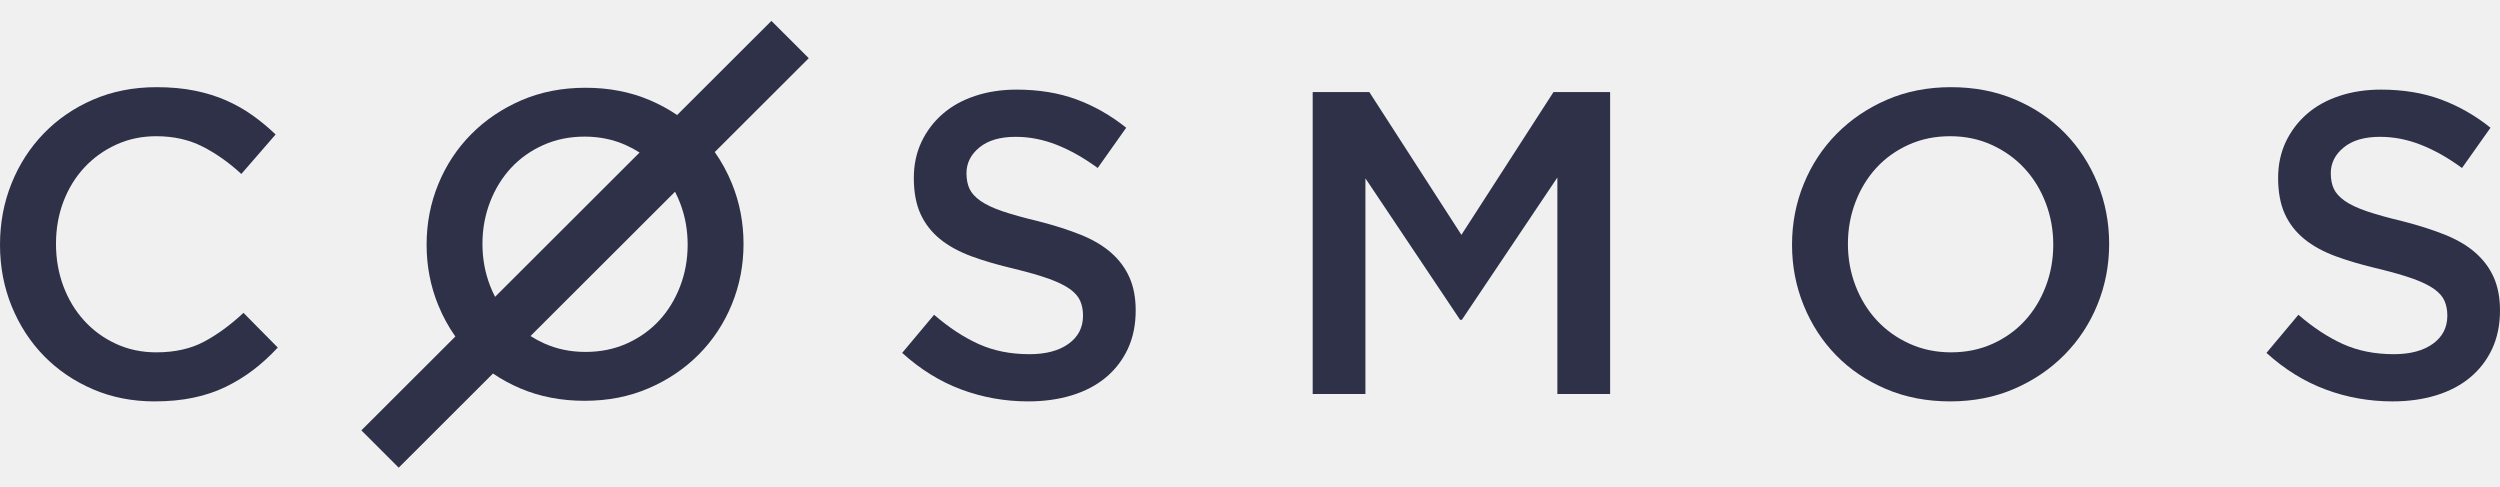
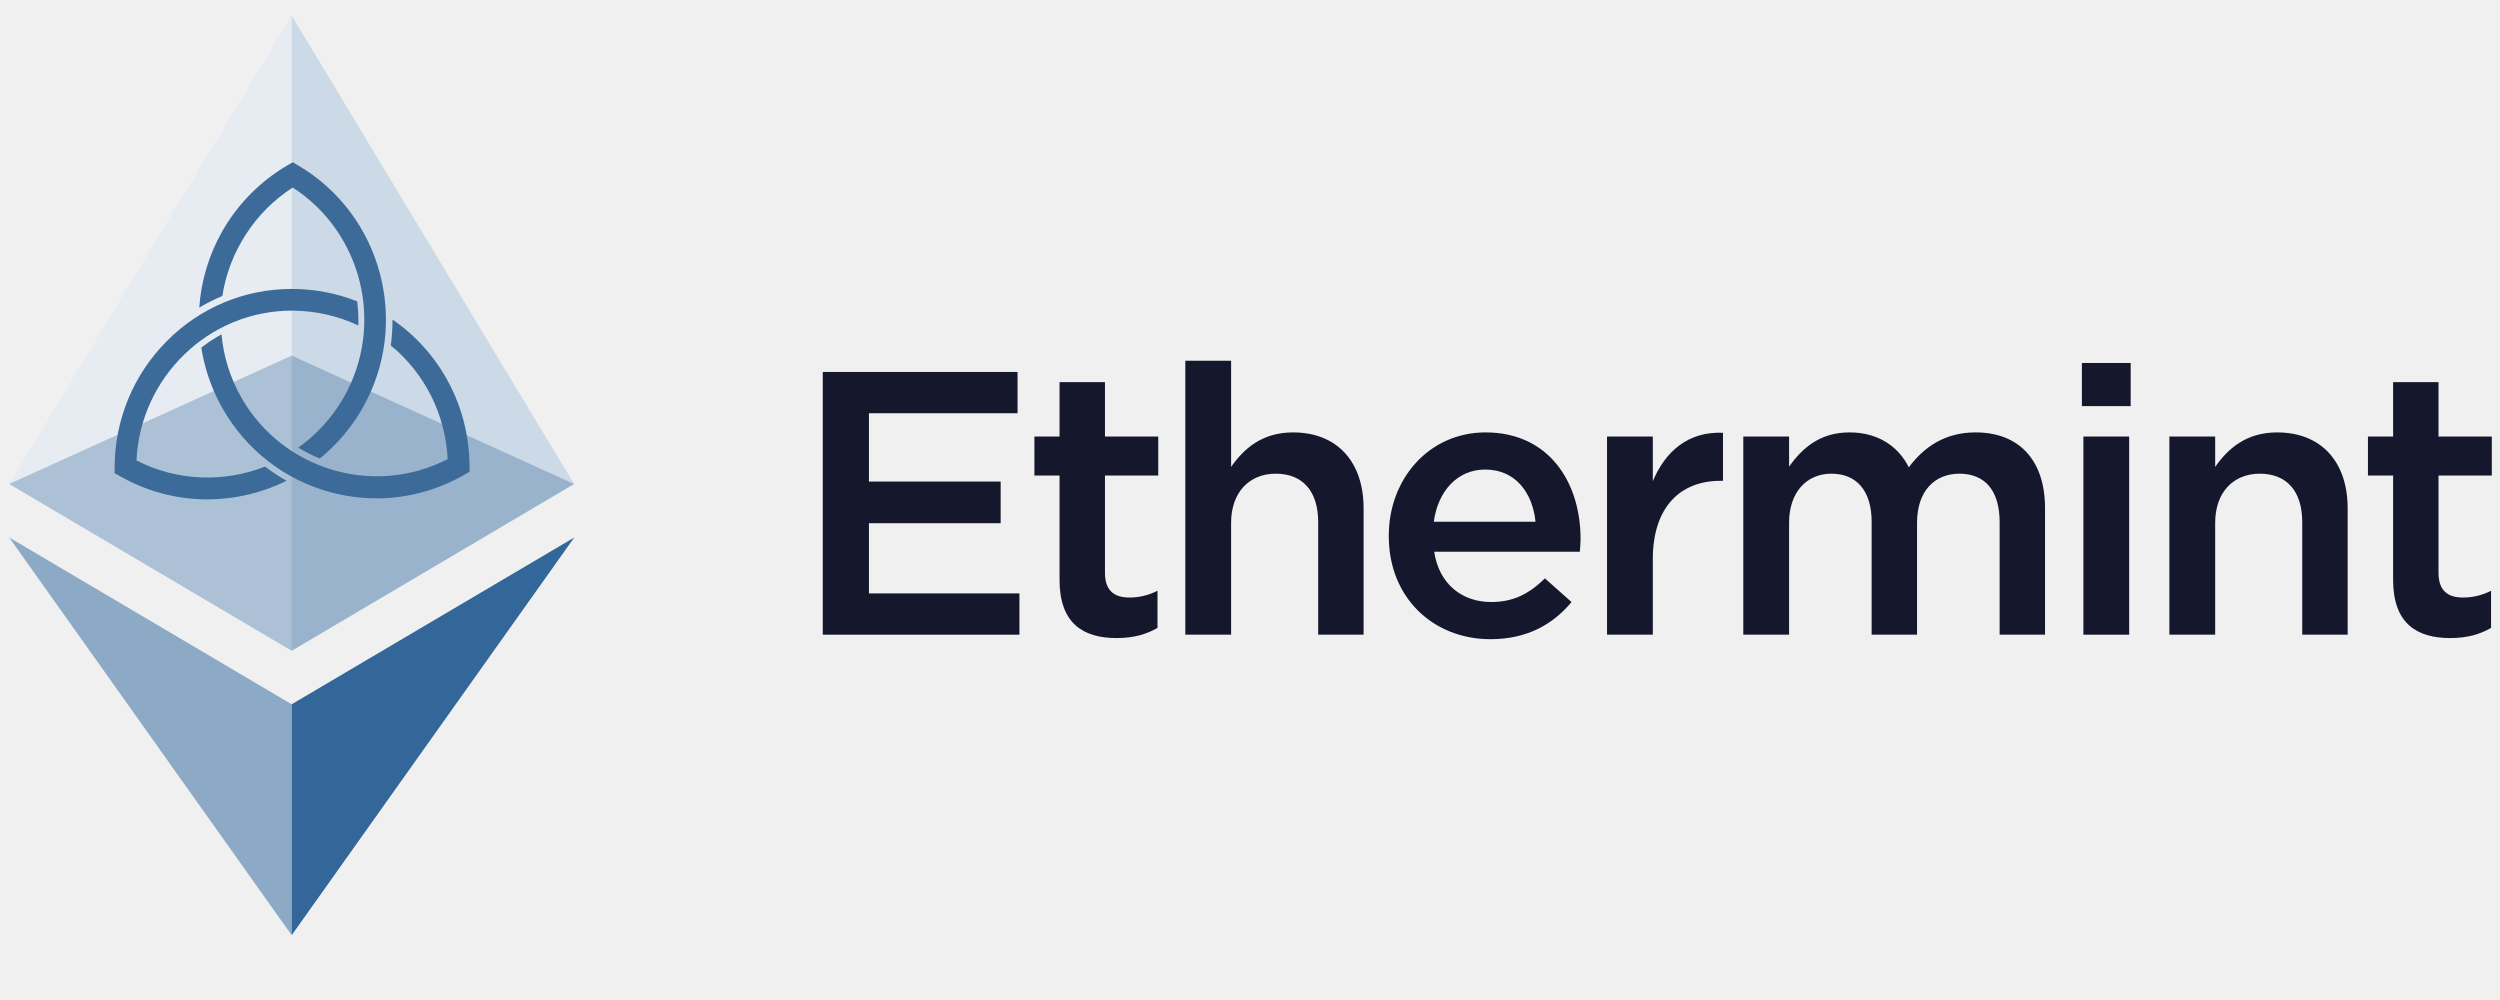
- <svg xmlns="http://www.w3.org/2000/svg" width="144" height="28" viewBox="0 0 144 28" fill="none">
-   <path fill-rule="evenodd" clip-rule="evenodd" d="M16 20.02L14.025 18.02C13.275 18.72 12.517 19.274 11.75 19.683C10.983 20.091 10.067 20.295 9 20.295C8.167 20.295 7.396 20.133 6.688 19.808C5.979 19.483 5.367 19.037 4.85 18.47C4.333 17.904 3.934 17.241 3.65 16.483C3.367 15.725 3.225 14.912 3.225 14.046C3.225 13.179 3.367 12.37 3.65 11.62C3.934 10.871 4.333 10.217 4.85 9.658C5.367 9.1 5.979 8.658 6.688 8.333C7.396 8.008 8.167 7.846 9 7.846C10 7.846 10.892 8.046 11.675 8.446C12.458 8.846 13.2 9.371 13.9 10.021L15.875 7.746C15.458 7.346 15.017 6.979 14.55 6.646C14.084 6.313 13.575 6.025 13.025 5.783C12.475 5.542 11.871 5.354 11.212 5.221C10.554 5.088 9.825 5.021 9.025 5.021C7.692 5.021 6.475 5.259 5.375 5.734C4.275 6.208 3.325 6.858 2.525 7.683C1.725 8.508 1.104 9.471 0.662 10.571C0.221 11.671 0 12.846 0 14.096C0 15.362 0.225 16.545 0.675 17.645C1.125 18.745 1.746 19.699 2.537 20.508C3.329 21.316 4.266 21.953 5.35 22.42C6.433 22.887 7.617 23.12 8.9 23.12C9.717 23.12 10.463 23.049 11.137 22.907C11.812 22.766 12.433 22.558 13 22.283C13.567 22.007 14.096 21.682 14.588 21.308C15.079 20.933 15.55 20.503 16 20.02" fill="#2E3148" />
-   <path fill-rule="evenodd" clip-rule="evenodd" d="M55.669 9.976C55.669 9.394 55.918 8.899 56.415 8.492C56.912 8.084 57.609 7.881 58.504 7.881C59.3 7.881 60.087 8.035 60.866 8.342C61.645 8.65 62.432 9.095 63.228 9.676L64.869 7.357C63.974 6.642 63.017 6.097 61.997 5.724C60.977 5.349 59.83 5.162 58.553 5.162C57.692 5.162 56.896 5.283 56.171 5.524C55.441 5.765 54.82 6.11 54.302 6.559C53.784 7.008 53.378 7.544 53.079 8.168C52.785 8.791 52.636 9.485 52.636 10.25C52.636 11.065 52.764 11.755 53.021 12.32C53.278 12.886 53.655 13.368 54.144 13.767C54.633 14.166 55.242 14.498 55.963 14.765C56.689 15.031 57.514 15.271 58.446 15.488C59.258 15.687 59.917 15.879 60.427 16.061C60.932 16.244 61.33 16.44 61.624 16.647C61.914 16.855 62.113 17.084 62.221 17.333C62.329 17.583 62.382 17.865 62.382 18.181C62.382 18.863 62.105 19.404 61.55 19.802C60.994 20.202 60.244 20.401 59.3 20.401C58.206 20.401 57.227 20.206 56.365 19.815C55.503 19.424 54.65 18.863 53.804 18.131L51.965 20.326C53.009 21.274 54.144 21.977 55.371 22.434C56.598 22.891 57.882 23.12 59.225 23.12C60.136 23.12 60.974 23.003 61.736 22.771C62.494 22.538 63.149 22.197 63.688 21.748C64.231 21.299 64.653 20.75 64.96 20.102C65.263 19.453 65.416 18.714 65.416 17.882C65.416 17.151 65.296 16.515 65.055 15.974C64.815 15.434 64.459 14.96 63.995 14.552C63.53 14.145 62.942 13.8 62.237 13.517C61.533 13.235 60.721 12.977 59.809 12.744C58.976 12.545 58.292 12.353 57.75 12.171C57.211 11.988 56.788 11.788 56.477 11.572C56.171 11.356 55.96 11.123 55.843 10.874C55.727 10.624 55.669 10.325 55.669 9.976" fill="#2E3148" />
-   <path fill-rule="evenodd" clip-rule="evenodd" d="M89.705 10.223V22.695H92.743V5.304H89.481L84.177 13.528L78.873 5.304H75.611V22.695H78.648V10.273L84.102 18.422H84.202L89.705 10.223Z" fill="#2E3148" />
-   <path fill-rule="evenodd" clip-rule="evenodd" d="M118.268 14.096C118.268 14.945 118.122 15.75 117.831 16.508C117.54 17.266 117.137 17.924 116.621 18.483C116.105 19.041 115.486 19.483 114.762 19.808C114.038 20.133 113.244 20.295 112.379 20.295C111.514 20.295 110.715 20.128 109.983 19.795C109.252 19.462 108.623 19.012 108.099 18.445C107.576 17.878 107.168 17.216 106.877 16.458C106.586 15.7 106.44 14.895 106.44 14.046C106.44 13.195 106.586 12.391 106.877 11.633C107.168 10.875 107.571 10.217 108.087 9.658C108.603 9.1 109.223 8.658 109.946 8.333C110.67 8.008 111.464 7.846 112.329 7.846C113.194 7.846 113.993 8.012 114.725 8.346C115.456 8.679 116.085 9.129 116.608 9.696C117.133 10.262 117.54 10.925 117.831 11.683C118.122 12.441 118.268 13.246 118.268 14.096ZM121.487 14.046C121.487 12.812 121.262 11.646 120.813 10.546C120.364 9.446 119.74 8.487 118.942 7.671C118.143 6.854 117.187 6.208 116.072 5.734C114.957 5.259 113.727 5.021 112.379 5.021C111.032 5.021 109.801 5.263 108.686 5.746C107.571 6.229 106.606 6.883 105.791 7.708C104.976 8.533 104.344 9.496 103.895 10.596C103.446 11.696 103.221 12.862 103.221 14.096C103.221 15.329 103.446 16.495 103.895 17.595C104.344 18.695 104.968 19.654 105.766 20.47C106.565 21.287 107.521 21.933 108.636 22.407C109.75 22.882 110.981 23.12 112.329 23.12C113.676 23.12 114.908 22.878 116.022 22.395C117.137 21.912 118.101 21.258 118.917 20.432C119.732 19.608 120.364 18.645 120.813 17.545C121.262 16.445 121.487 15.279 121.487 14.046V14.046Z" fill="#2E3148" />
-   <path fill-rule="evenodd" clip-rule="evenodd" d="M134.253 9.976C134.253 9.394 134.502 8.899 134.999 8.492C135.496 8.084 136.192 7.881 137.088 7.881C137.883 7.881 138.671 8.035 139.45 8.342C140.229 8.65 141.016 9.095 141.812 9.676L143.453 7.357C142.558 6.642 141.6 6.097 140.581 5.724C139.562 5.349 138.414 5.162 137.137 5.162C136.276 5.162 135.48 5.283 134.755 5.524C134.025 5.765 133.404 6.11 132.886 6.559C132.368 7.008 131.962 7.544 131.663 8.168C131.369 8.791 131.22 9.485 131.22 10.25C131.22 11.065 131.348 11.755 131.605 12.32C131.862 12.886 132.239 13.368 132.728 13.767C133.217 14.166 133.826 14.498 134.548 14.765C135.273 15.031 136.097 15.271 137.03 15.488C137.842 15.687 138.501 15.879 139.011 16.061C139.516 16.244 139.914 16.44 140.208 16.647C140.498 16.855 140.697 17.084 140.805 17.333C140.913 17.583 140.967 17.865 140.967 18.181C140.967 18.863 140.689 19.404 140.134 19.802C139.578 20.202 138.828 20.401 137.883 20.401C136.789 20.401 135.811 20.206 134.949 19.815C134.088 19.424 133.234 18.863 132.388 18.131L130.549 20.326C131.593 21.274 132.728 21.977 133.955 22.434C135.181 22.891 136.466 23.12 137.809 23.12C138.72 23.12 139.557 23.003 140.32 22.771C141.078 22.538 141.733 22.197 142.272 21.748C142.815 21.299 143.237 20.75 143.544 20.102C143.846 19.453 144 18.714 144 17.882C144 17.151 143.879 16.515 143.639 15.974C143.399 15.434 143.043 14.96 142.578 14.552C142.114 14.145 141.526 13.8 140.821 13.517C140.117 13.235 139.304 12.977 138.393 12.744C137.56 12.545 136.876 12.353 136.334 12.171C135.795 11.988 135.372 11.788 135.061 11.572C134.755 11.356 134.543 11.123 134.427 10.874C134.311 10.624 134.253 10.325 134.253 9.976" fill="#2E3148" />
-   <path fill-rule="evenodd" clip-rule="evenodd" d="M36.84 8.785L28.516 17.098C28.409 16.89 28.312 16.674 28.225 16.449C27.934 15.694 27.789 14.892 27.789 14.046C27.789 13.199 27.934 12.398 28.225 11.642C28.516 10.887 28.919 10.231 29.434 9.675C29.95 9.119 30.569 8.679 31.292 8.355C32.016 8.031 32.809 7.869 33.674 7.869C34.539 7.869 35.337 8.035 36.068 8.368C36.34 8.491 36.597 8.63 36.84 8.785ZM36.106 19.786C35.382 20.11 34.588 20.271 33.724 20.271C32.859 20.271 32.061 20.105 31.33 19.774C31.058 19.65 30.801 19.511 30.558 19.355L38.882 11.043C38.989 11.251 39.086 11.467 39.173 11.692C39.464 12.447 39.609 13.249 39.609 14.095C39.609 14.942 39.464 15.743 39.173 16.499C38.882 17.254 38.479 17.91 37.964 18.466C37.448 19.022 36.829 19.462 36.106 19.786ZM37.365 22.363C38.479 21.882 39.443 21.23 40.258 20.408C41.072 19.587 41.704 18.628 42.153 17.532C42.602 16.436 42.827 15.274 42.827 14.046C42.827 12.817 42.602 11.655 42.153 10.559C41.887 9.909 41.559 9.309 41.17 8.758L46.584 3.352L44.433 1.203L39.002 6.626C38.515 6.294 37.985 6.007 37.415 5.765C36.301 5.292 35.071 5.055 33.724 5.055C32.377 5.055 31.147 5.296 30.033 5.777C28.919 6.259 27.955 6.91 27.14 7.732C26.326 8.554 25.694 9.513 25.245 10.609C24.796 11.704 24.572 12.867 24.572 14.095C24.572 15.324 24.796 16.486 25.245 17.582C25.511 18.232 25.839 18.832 26.228 19.383L20.814 24.789L22.966 26.938L28.396 21.515C28.883 21.847 29.413 22.134 29.983 22.376C31.097 22.849 32.327 23.086 33.674 23.086C35.021 23.086 36.251 22.845 37.365 22.363V22.363Z" fill="#2E3148" />
+ <svg xmlns="http://www.w3.org/2000/svg" width="160" height="64" viewBox="0 0 160 64" fill="none">
+   <g clip-path="url(#clip0)">
+     <path d="M0.588 30.976L18.666 41.65V1L0.588 30.976Z" fill="#E6ECF2" />
+     <path d="M18.667 1V41.65L36.739 30.976L18.667 1Z" fill="#CCD9E6" />
+     <path d="M0.588 34.399L18.666 59.851V45.073L0.588 34.399Z" fill="#8CA9C6" />
+     <path d="M18.667 45.073V59.851L36.753 34.399L18.667 45.073Z" fill="#336699" />
+     <g opacity="0.25">
+       <path d="M18.666 22.759L0.588 30.976L18.666 41.65L36.738 30.976L18.666 22.759Z" fill="#004080" />
+     </g>
+     <path fill-rule="evenodd" clip-rule="evenodd" d="M22.859 19.285C21.537 18.764 20.113 18.491 18.675 18.491C15.652 18.491 12.809 19.679 10.669 21.837C8.539 23.985 7.355 26.838 7.336 29.871L7.333 30.278L7.687 30.48C9.39 31.45 11.317 31.961 13.269 31.961C13.322 31.961 13.376 31.96 13.43 31.959C15.132 31.935 16.815 31.525 18.341 30.769C17.86 30.5 17.399 30.196 16.961 29.861C14.3 30.911 11.286 30.781 8.734 29.467C8.982 24.145 13.359 19.881 18.675 19.881C20.153 19.881 21.614 20.209 22.933 20.831C22.95 20.316 22.925 19.799 22.859 19.285" fill="#3D6B99" />
+     <path fill-rule="evenodd" clip-rule="evenodd" d="M30.05 29.783C30.01 26.003 28.177 22.553 25.12 20.453C25.123 21.006 25.086 21.558 25.01 22.108C27.182 23.888 28.506 26.51 28.651 29.382C23.966 31.806 18.125 30.108 15.464 25.477C14.745 24.226 14.304 22.828 14.175 21.398C13.723 21.646 13.291 21.931 12.883 22.25C13.098 23.625 13.565 24.961 14.262 26.174C15.776 28.808 18.209 30.697 21.114 31.492C22.1 31.762 23.102 31.895 24.099 31.895C26.04 31.895 27.961 31.389 29.7 30.396L30.055 30.193L30.05 29.783Z" fill="#3D6B99" />
+     <path fill-rule="evenodd" clip-rule="evenodd" d="M19.084 10.588L18.735 10.383L18.384 10.588C16.655 11.602 15.219 13.056 14.23 14.792C13.376 16.291 12.871 17.971 12.752 19.686C13.226 19.404 13.719 19.156 14.229 18.944C14.668 16.118 16.308 13.563 18.734 12.002C23.188 14.872 24.653 20.822 21.978 25.469C21.253 26.727 20.262 27.815 19.088 28.65C19.527 28.918 19.987 29.151 20.466 29.345C21.551 28.464 22.474 27.384 23.177 26.163C26.301 20.738 24.465 13.751 19.084 10.588" fill="#3D6B99" />
+     <path d="M52.657 40.62H65.243V37.978H55.612V33.486H64.042V30.82H55.612V26.448H65.123V23.806H52.657V40.62Z" fill="#15182D" />
+     <path d="M71.462 40.836C72.567 40.836 73.36 40.596 74.08 40.187V37.809C73.504 38.098 72.927 38.242 72.279 38.242C71.294 38.242 70.718 37.785 70.718 36.657V30.436H74.128V27.938H70.718V24.455H67.811V27.938H66.202V30.436H67.811V37.113C67.811 39.899 69.325 40.836 71.462 40.836Z" fill="#15182D" />
+     <path d="M75.861 40.62H78.791V33.462C78.791 31.492 79.968 30.316 81.65 30.316C83.379 30.316 84.364 31.444 84.364 33.414V40.62H87.27V32.525C87.27 29.595 85.613 27.674 82.754 27.674C80.785 27.674 79.608 28.706 78.791 29.883V23.086H75.861V40.62Z" fill="#15182D" />
+     <path d="M95.391 40.908C97.721 40.908 99.378 39.971 100.579 38.53L98.874 37.017C97.865 38.002 96.856 38.53 95.439 38.53C93.566 38.53 92.101 37.377 91.788 35.312H101.108C101.132 35.023 101.156 34.759 101.156 34.495C101.156 30.844 99.114 27.674 95.079 27.674C91.452 27.674 88.882 30.652 88.882 34.279V34.327C88.882 38.242 91.716 40.908 95.391 40.908ZM91.764 33.39C92.029 31.42 93.278 30.051 95.055 30.051C96.977 30.051 98.081 31.517 98.273 33.39H91.764Z" fill="#15182D" />
+     <path d="M102.85 40.62H105.78V35.792C105.78 32.429 107.557 30.772 110.103 30.772H110.271V27.698C108.038 27.601 106.572 28.898 105.78 30.796V27.938H102.85V40.62Z" fill="#15182D" />
+     <path d="M111.571 40.62H114.501V33.462C114.501 31.517 115.606 30.316 117.215 30.316C118.824 30.316 119.785 31.42 119.785 33.39V40.62H122.691V33.462C122.691 31.42 123.82 30.316 125.405 30.316C127.039 30.316 127.976 31.396 127.976 33.414V40.62H130.882V32.525C130.882 29.427 129.2 27.674 126.438 27.674C124.517 27.674 123.172 28.562 122.163 29.907C121.49 28.562 120.193 27.674 118.368 27.674C116.422 27.674 115.317 28.73 114.501 29.859V27.938H111.571V40.62Z" fill="#15182D" />
+     <path d="M133.241 25.992H136.363V23.23H133.241V25.992ZM133.337 40.62H136.267V27.938H133.337V40.62Z" fill="#15182D" />
+     <path d="M138.841 40.62H141.771V33.462C141.771 31.492 142.948 30.316 144.629 30.316C146.359 30.316 147.343 31.444 147.343 33.414V40.62H150.25V32.525C150.25 29.595 148.592 27.674 145.734 27.674C143.764 27.674 142.588 28.706 141.771 29.883V27.938H138.841V40.62Z" fill="#15182D" />
+     <path d="M156.81 40.836C157.915 40.836 158.707 40.596 159.428 40.187V37.809C158.851 38.098 158.275 38.242 157.626 38.242C156.641 38.242 156.065 37.785 156.065 36.657V30.436H159.476V27.938H156.065V24.455H153.159V27.938H151.549V30.436H153.159V37.113C153.159 39.899 154.672 40.836 156.81 40.836Z" fill="#15182D" />
+   </g>
+   <defs>
+     <clipPath id="clip0">
+       <rect width="160" height="64" fill="white" />
+     </clipPath>
+   </defs>
</svg>
